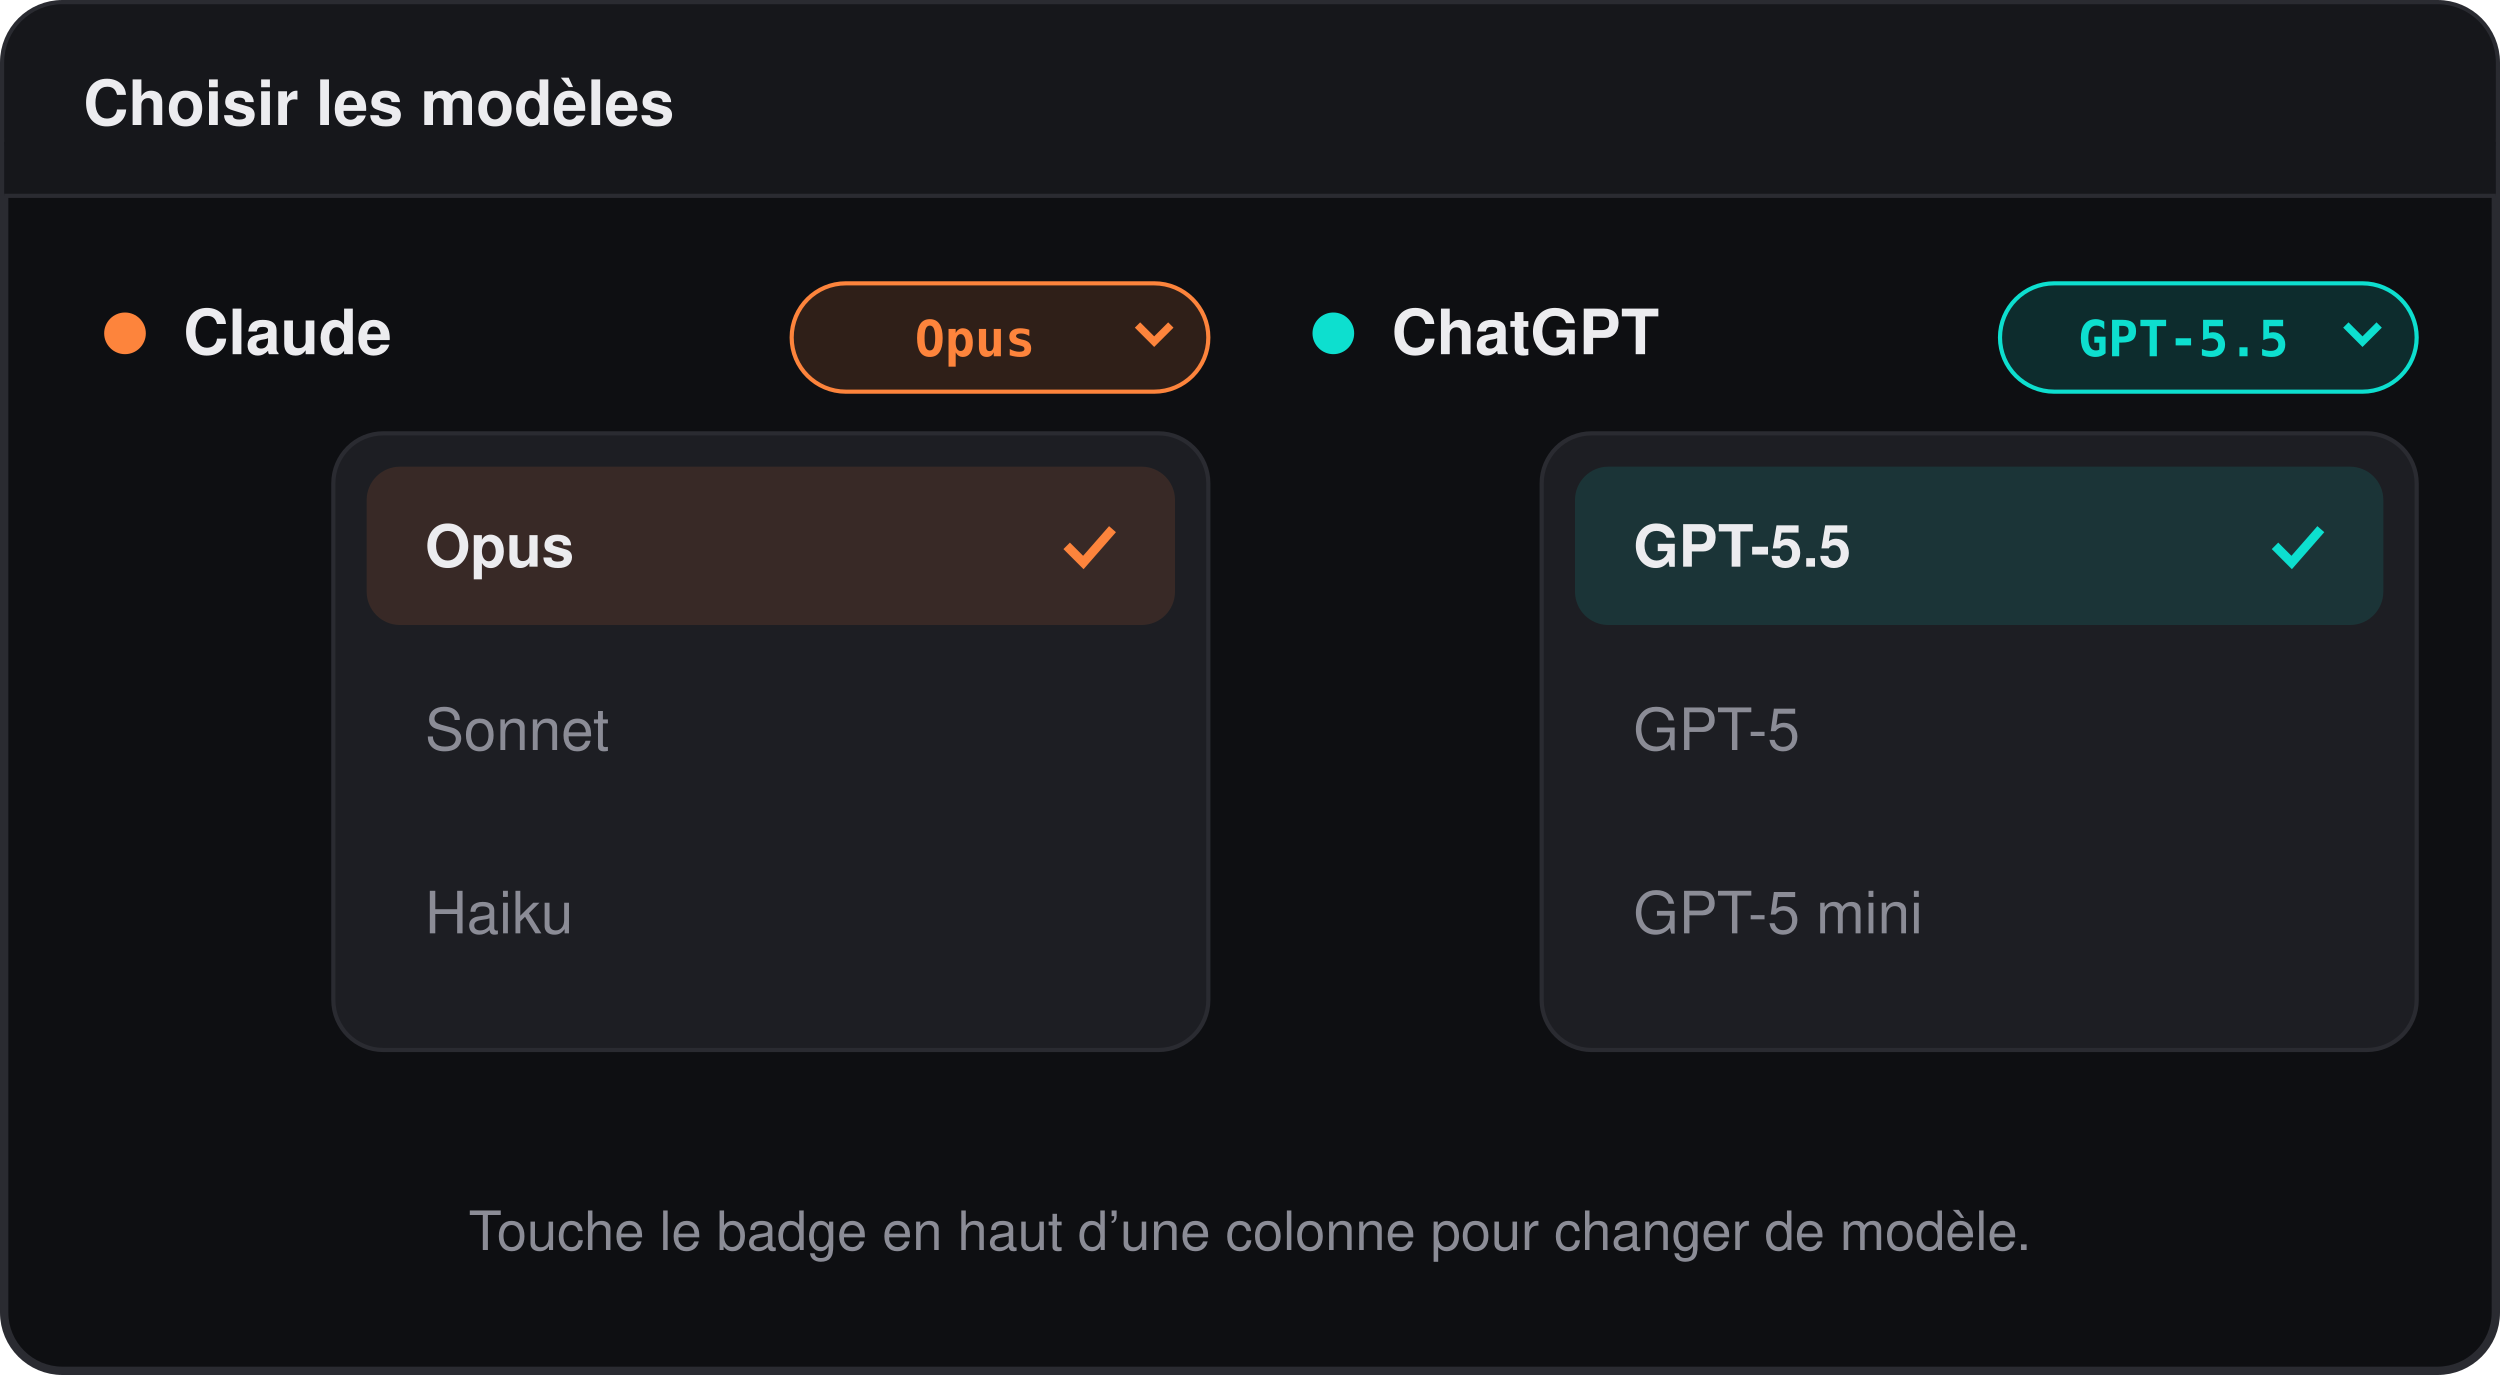
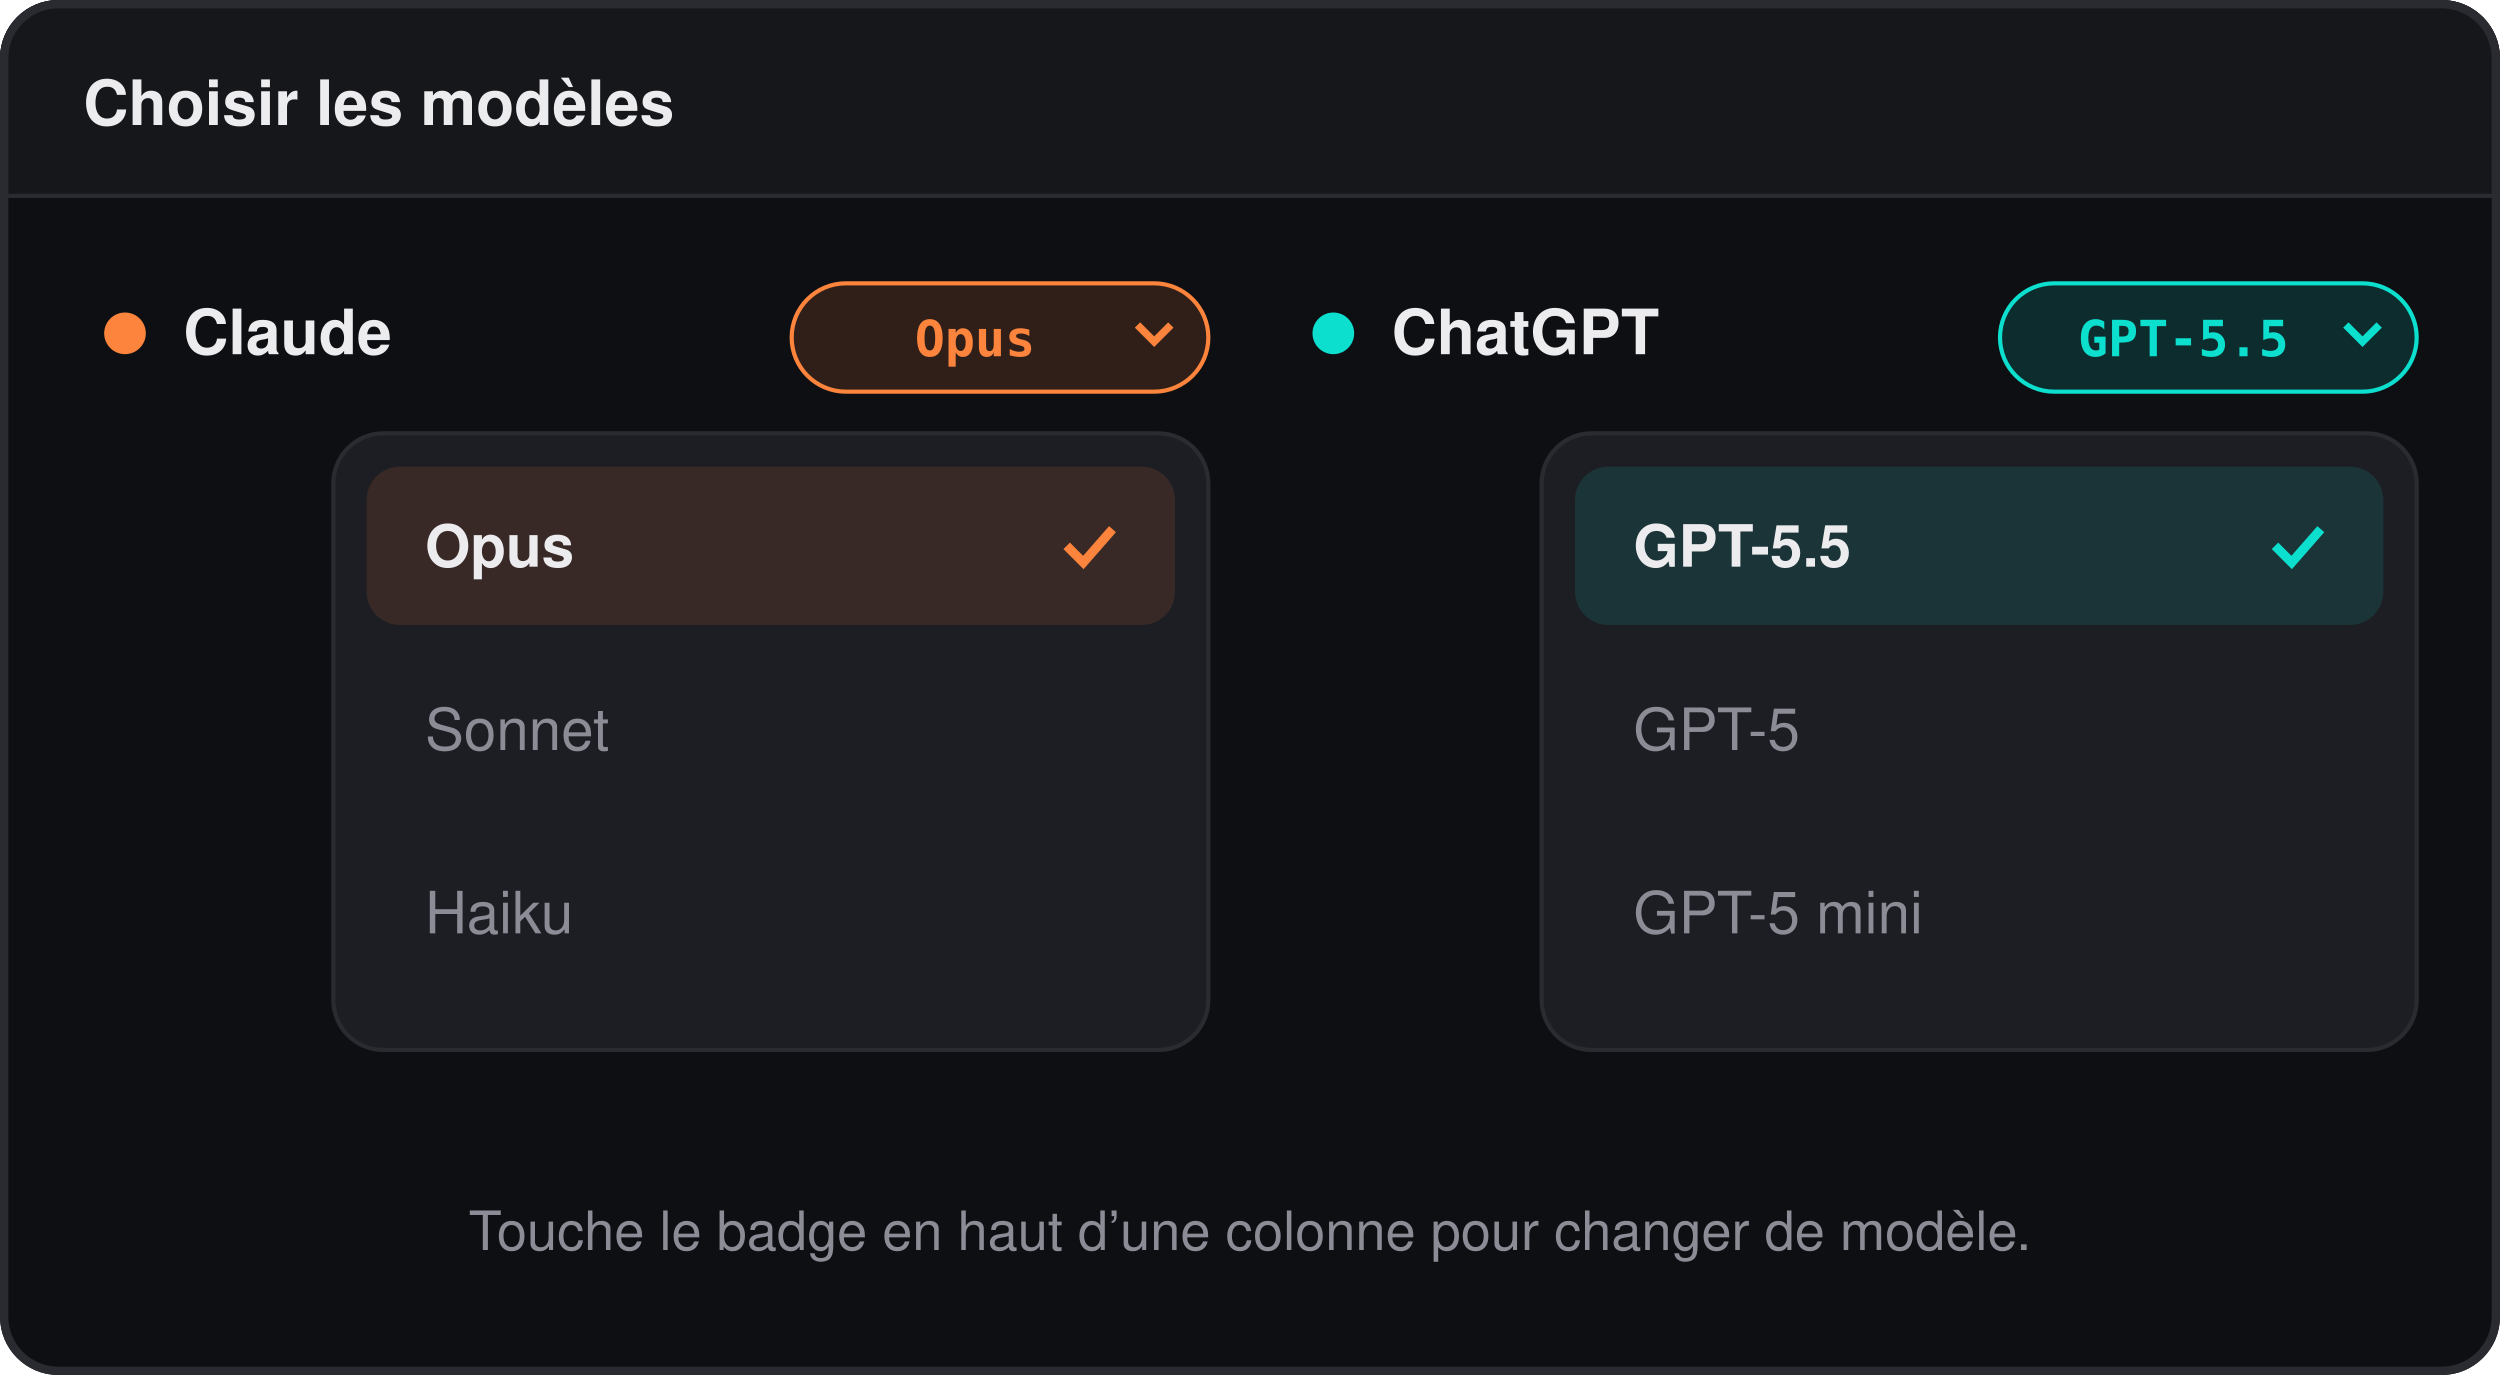
<svg xmlns="http://www.w3.org/2000/svg" viewBox="0 0 600 330" width="600" height="330">
  <style>.spin{animation:spin 1.1s linear infinite}@keyframes spin{to{transform:rotate(360deg)}}.pulse{animation:pulse 1.6s ease-in-out infinite}@keyframes pulse{50%{opacity:.35}}</style>
-   <rect x="1" y="1" width="598" height="328" rx="14" fill="#0E0F12" stroke="#2A2B31" stroke-width="2" />
-   <rect x="1" y="1" width="598" height="46" rx="14" fill="#16171B" />
-   <rect x="1" y="34" width="598" height="13" fill="#16171B" />
-   <line x1="1" y1="47" x2="599" y2="47" stroke="#2A2B31" />
-   <text x="20" y="30" font-family="'Segoe UI', 'Helvetica Neue', Helvetica, Arial, sans-serif" font-size="15" font-weight="700" fill="#ECECEF" text-anchor="start">Choisir les modèles</text>
-   <circle cx="30" cy="80" r="5" fill="#FD843C" />
-   <text x="44" y="85" font-family="'Segoe UI', 'Helvetica Neue', Helvetica, Arial, sans-serif" font-size="15" font-weight="700" fill="#ECECEF" text-anchor="start">Claude</text>
-   <rect x="190" y="68" width="100" height="26" rx="13" fill="#FD843C" fill-opacity=".14" stroke="#FD843C" />
-   <text x="234" y="85.5" font-family="SFMono-Regular, Menlo, Consolas, 'DejaVu Sans Mono', monospace" font-size="12" font-weight="700" fill="#FD843C" text-anchor="middle">Opus</text>
-   <path d="M273 78l4 4 4-4" stroke="#FD843C" stroke-width="1.8" fill="none" />
-   <rect x="80" y="104" width="210" height="148" rx="12" fill="#1D1E23" stroke="#2A2B31" />
-   <rect x="88" y="112" width="194" height="38" rx="8" fill="#FD843C" fill-opacity=".12" />
-   <path d="M256 131l4 4 7-8" stroke="#FD843C" stroke-width="2.2" fill="none" />
-   <text x="102" y="136" font-family="'Segoe UI', 'Helvetica Neue', Helvetica, Arial, sans-serif" font-size="14" font-weight="700" fill="#ECECEF" text-anchor="start">Opus</text>
-   <text x="102" y="180" font-family="'Segoe UI', 'Helvetica Neue', Helvetica, Arial, sans-serif" font-size="14" font-weight="400" fill="#8B8C96" text-anchor="start">Sonnet</text>
-   <text x="102" y="224" font-family="'Segoe UI', 'Helvetica Neue', Helvetica, Arial, sans-serif" font-size="14" font-weight="400" fill="#8B8C96" text-anchor="start">Haiku</text>
-   <circle cx="320" cy="80" r="5" fill="#0DDFCF" />
-   <text x="334" y="85" font-family="'Segoe UI', 'Helvetica Neue', Helvetica, Arial, sans-serif" font-size="15" font-weight="700" fill="#ECECEF" text-anchor="start">ChatGPT</text>
-   <rect x="480" y="68" width="100" height="26" rx="13" fill="#0DDFCF" fill-opacity=".14" stroke="#0DDFCF" />
-   <text x="524" y="85.5" font-family="SFMono-Regular, Menlo, Consolas, 'DejaVu Sans Mono', monospace" font-size="12" font-weight="700" fill="#0DDFCF" text-anchor="middle">GPT-5.5</text>
-   <path d="M563 78l4 4 4-4" stroke="#0DDFCF" stroke-width="1.8" fill="none" />
-   <rect x="370" y="104" width="210" height="148" rx="12" fill="#1D1E23" stroke="#2A2B31" />
-   <rect x="378" y="112" width="194" height="38" rx="8" fill="#0DDFCF" fill-opacity=".12" />
-   <path d="M546 131l4 4 7-8" stroke="#0DDFCF" stroke-width="2.2" fill="none" />
-   <text x="392" y="136" font-family="'Segoe UI', 'Helvetica Neue', Helvetica, Arial, sans-serif" font-size="14" font-weight="700" fill="#ECECEF" text-anchor="start">GPT-5.5</text>
-   <text x="392" y="180" font-family="'Segoe UI', 'Helvetica Neue', Helvetica, Arial, sans-serif" font-size="14" font-weight="400" fill="#8B8C96" text-anchor="start">GPT-5</text>
-   <text x="392" y="224" font-family="'Segoe UI', 'Helvetica Neue', Helvetica, Arial, sans-serif" font-size="14" font-weight="400" fill="#8B8C96" text-anchor="start">GPT-5 mini</text>
-   <text x="300" y="300" font-family="'Segoe UI', 'Helvetica Neue', Helvetica, Arial, sans-serif" font-size="13" font-weight="400" fill="#8B8C96" text-anchor="middle">Touche le badge en haut d’une colonne pour changer de modèle.</text>
+   <defs>
+     <clipPath id="win">
+       <rect width="600" height="330" rx="14" />
+     </clipPath>
+   </defs>
+   <g clip-path="url(#win)">
+     <rect width="600" height="330" fill="#0E0F12" />
+     <rect width="600" height="47" fill="#16171B" />
+     <line x1="0" y1="47" x2="600" y2="47" stroke="#2A2B31" />
+     <text x="20" y="30" font-family="'Segoe UI', 'Helvetica Neue', Helvetica, Arial, sans-serif" font-size="15" font-weight="700" fill="#ECECEF" text-anchor="start">Choisir les modèles</text>
+     <circle cx="30" cy="80" r="5" fill="#FD843C" />
+     <text x="44" y="85" font-family="'Segoe UI', 'Helvetica Neue', Helvetica, Arial, sans-serif" font-size="15" font-weight="700" fill="#ECECEF" text-anchor="start">Claude</text>
+     <rect x="190" y="68" width="100" height="26" rx="13" fill="#FD843C" fill-opacity=".14" stroke="#FD843C" />
+     <text x="234" y="85.5" font-family="SFMono-Regular, Menlo, Consolas, 'DejaVu Sans Mono', monospace" font-size="12" font-weight="700" fill="#FD843C" text-anchor="middle">Opus</text>
+     <path d="M273 78l4 4 4-4" stroke="#FD843C" stroke-width="1.8" fill="none" />
+     <rect x="80" y="104" width="210" height="148" rx="12" fill="#1D1E23" stroke="#2A2B31" />
+     <rect x="88" y="112" width="194" height="38" rx="8" fill="#FD843C" fill-opacity=".12" />
+     <path d="M256 131l4 4 7-8" stroke="#FD843C" stroke-width="2.2" fill="none" />
+     <text x="102" y="136" font-family="'Segoe UI', 'Helvetica Neue', Helvetica, Arial, sans-serif" font-size="14" font-weight="700" fill="#ECECEF" text-anchor="start">Opus</text>
+     <text x="102" y="180" font-family="'Segoe UI', 'Helvetica Neue', Helvetica, Arial, sans-serif" font-size="14" font-weight="400" fill="#8B8C96" text-anchor="start">Sonnet</text>
+     <text x="102" y="224" font-family="'Segoe UI', 'Helvetica Neue', Helvetica, Arial, sans-serif" font-size="14" font-weight="400" fill="#8B8C96" text-anchor="start">Haiku</text>
+     <circle cx="320" cy="80" r="5" fill="#0DDFCF" />
+     <text x="334" y="85" font-family="'Segoe UI', 'Helvetica Neue', Helvetica, Arial, sans-serif" font-size="15" font-weight="700" fill="#ECECEF" text-anchor="start">ChatGPT</text>
+     <rect x="480" y="68" width="100" height="26" rx="13" fill="#0DDFCF" fill-opacity=".14" stroke="#0DDFCF" />
+     <text x="524" y="85.5" font-family="SFMono-Regular, Menlo, Consolas, 'DejaVu Sans Mono', monospace" font-size="12" font-weight="700" fill="#0DDFCF" text-anchor="middle">GPT-5.5</text>
+     <path d="M563 78l4 4 4-4" stroke="#0DDFCF" stroke-width="1.8" fill="none" />
+     <rect x="370" y="104" width="210" height="148" rx="12" fill="#1D1E23" stroke="#2A2B31" />
+     <rect x="378" y="112" width="194" height="38" rx="8" fill="#0DDFCF" fill-opacity=".12" />
+     <path d="M546 131l4 4 7-8" stroke="#0DDFCF" stroke-width="2.2" fill="none" />
+     <text x="392" y="136" font-family="'Segoe UI', 'Helvetica Neue', Helvetica, Arial, sans-serif" font-size="14" font-weight="700" fill="#ECECEF" text-anchor="start">GPT-5.5</text>
+     <text x="392" y="180" font-family="'Segoe UI', 'Helvetica Neue', Helvetica, Arial, sans-serif" font-size="14" font-weight="400" fill="#8B8C96" text-anchor="start">GPT-5</text>
+     <text x="392" y="224" font-family="'Segoe UI', 'Helvetica Neue', Helvetica, Arial, sans-serif" font-size="14" font-weight="400" fill="#8B8C96" text-anchor="start">GPT-5 mini</text>
+     <text x="300" y="300" font-family="'Segoe UI', 'Helvetica Neue', Helvetica, Arial, sans-serif" font-size="13" font-weight="400" fill="#8B8C96" text-anchor="middle">Touche le badge en haut d’une colonne pour changer de modèle.</text>
+   </g>
+   <rect x="1" y="1" width="598" height="328" rx="13" fill="none" stroke="#2A2B31" stroke-width="2" />
</svg>
